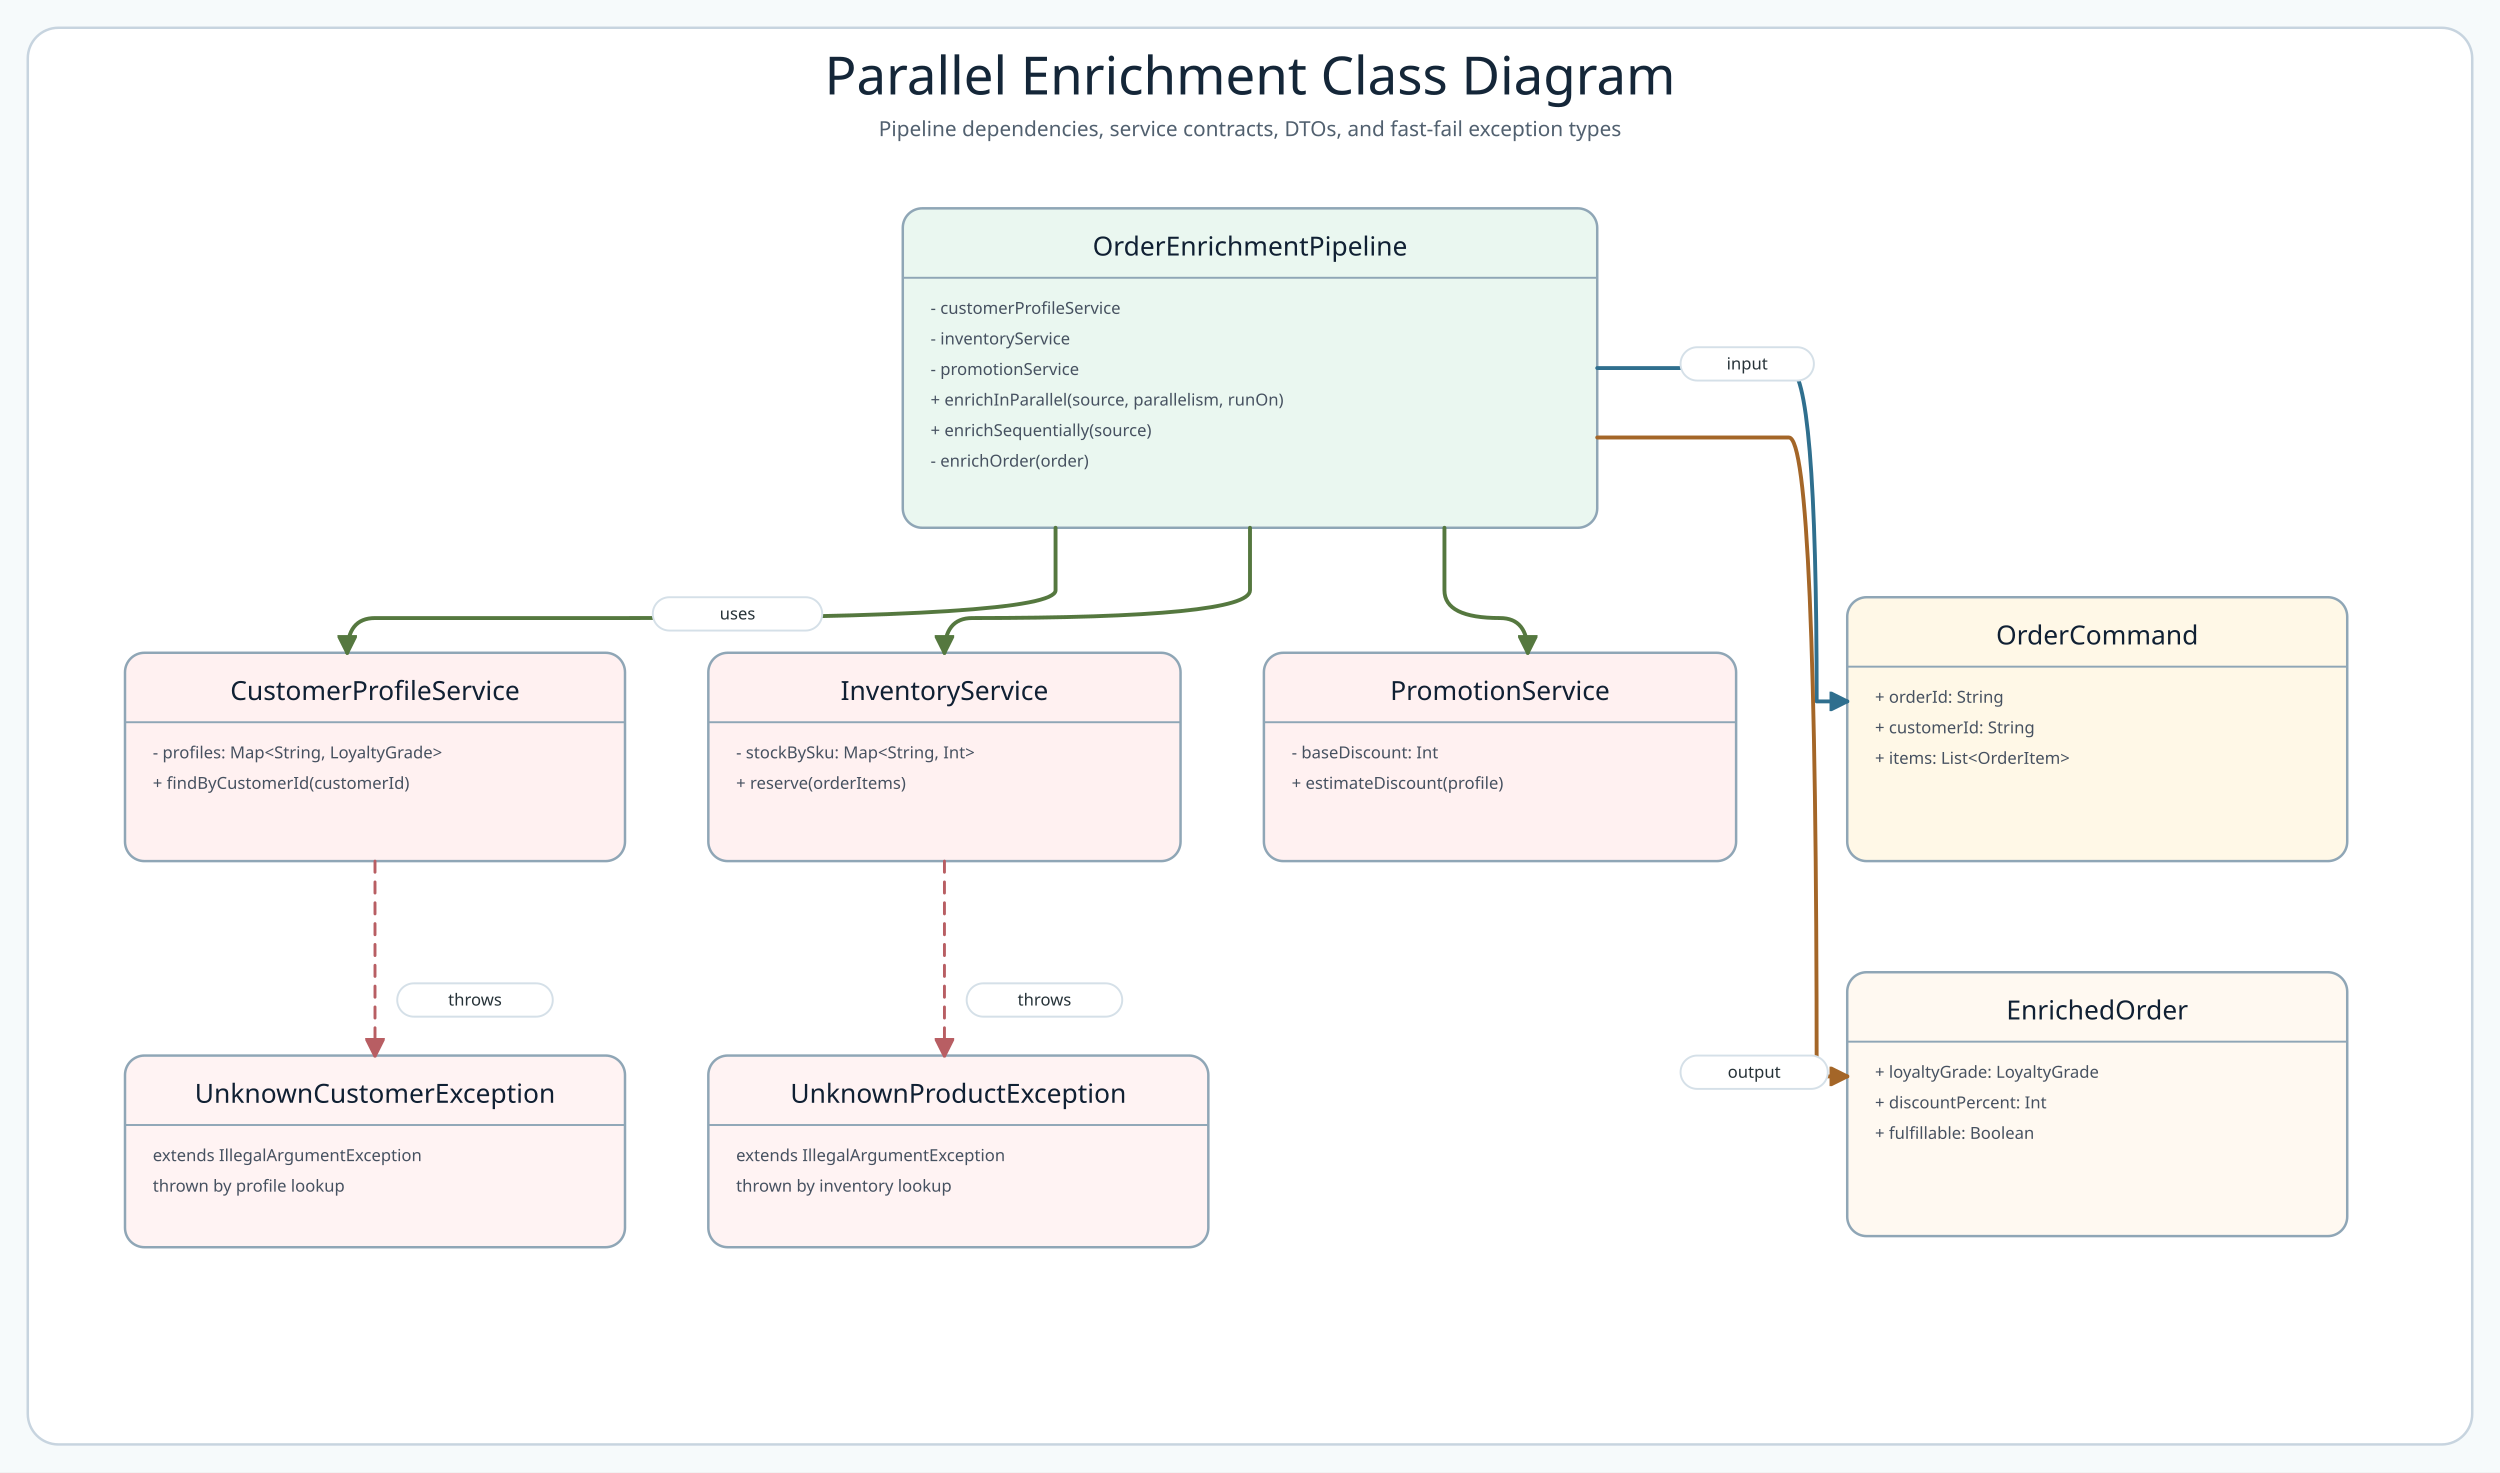
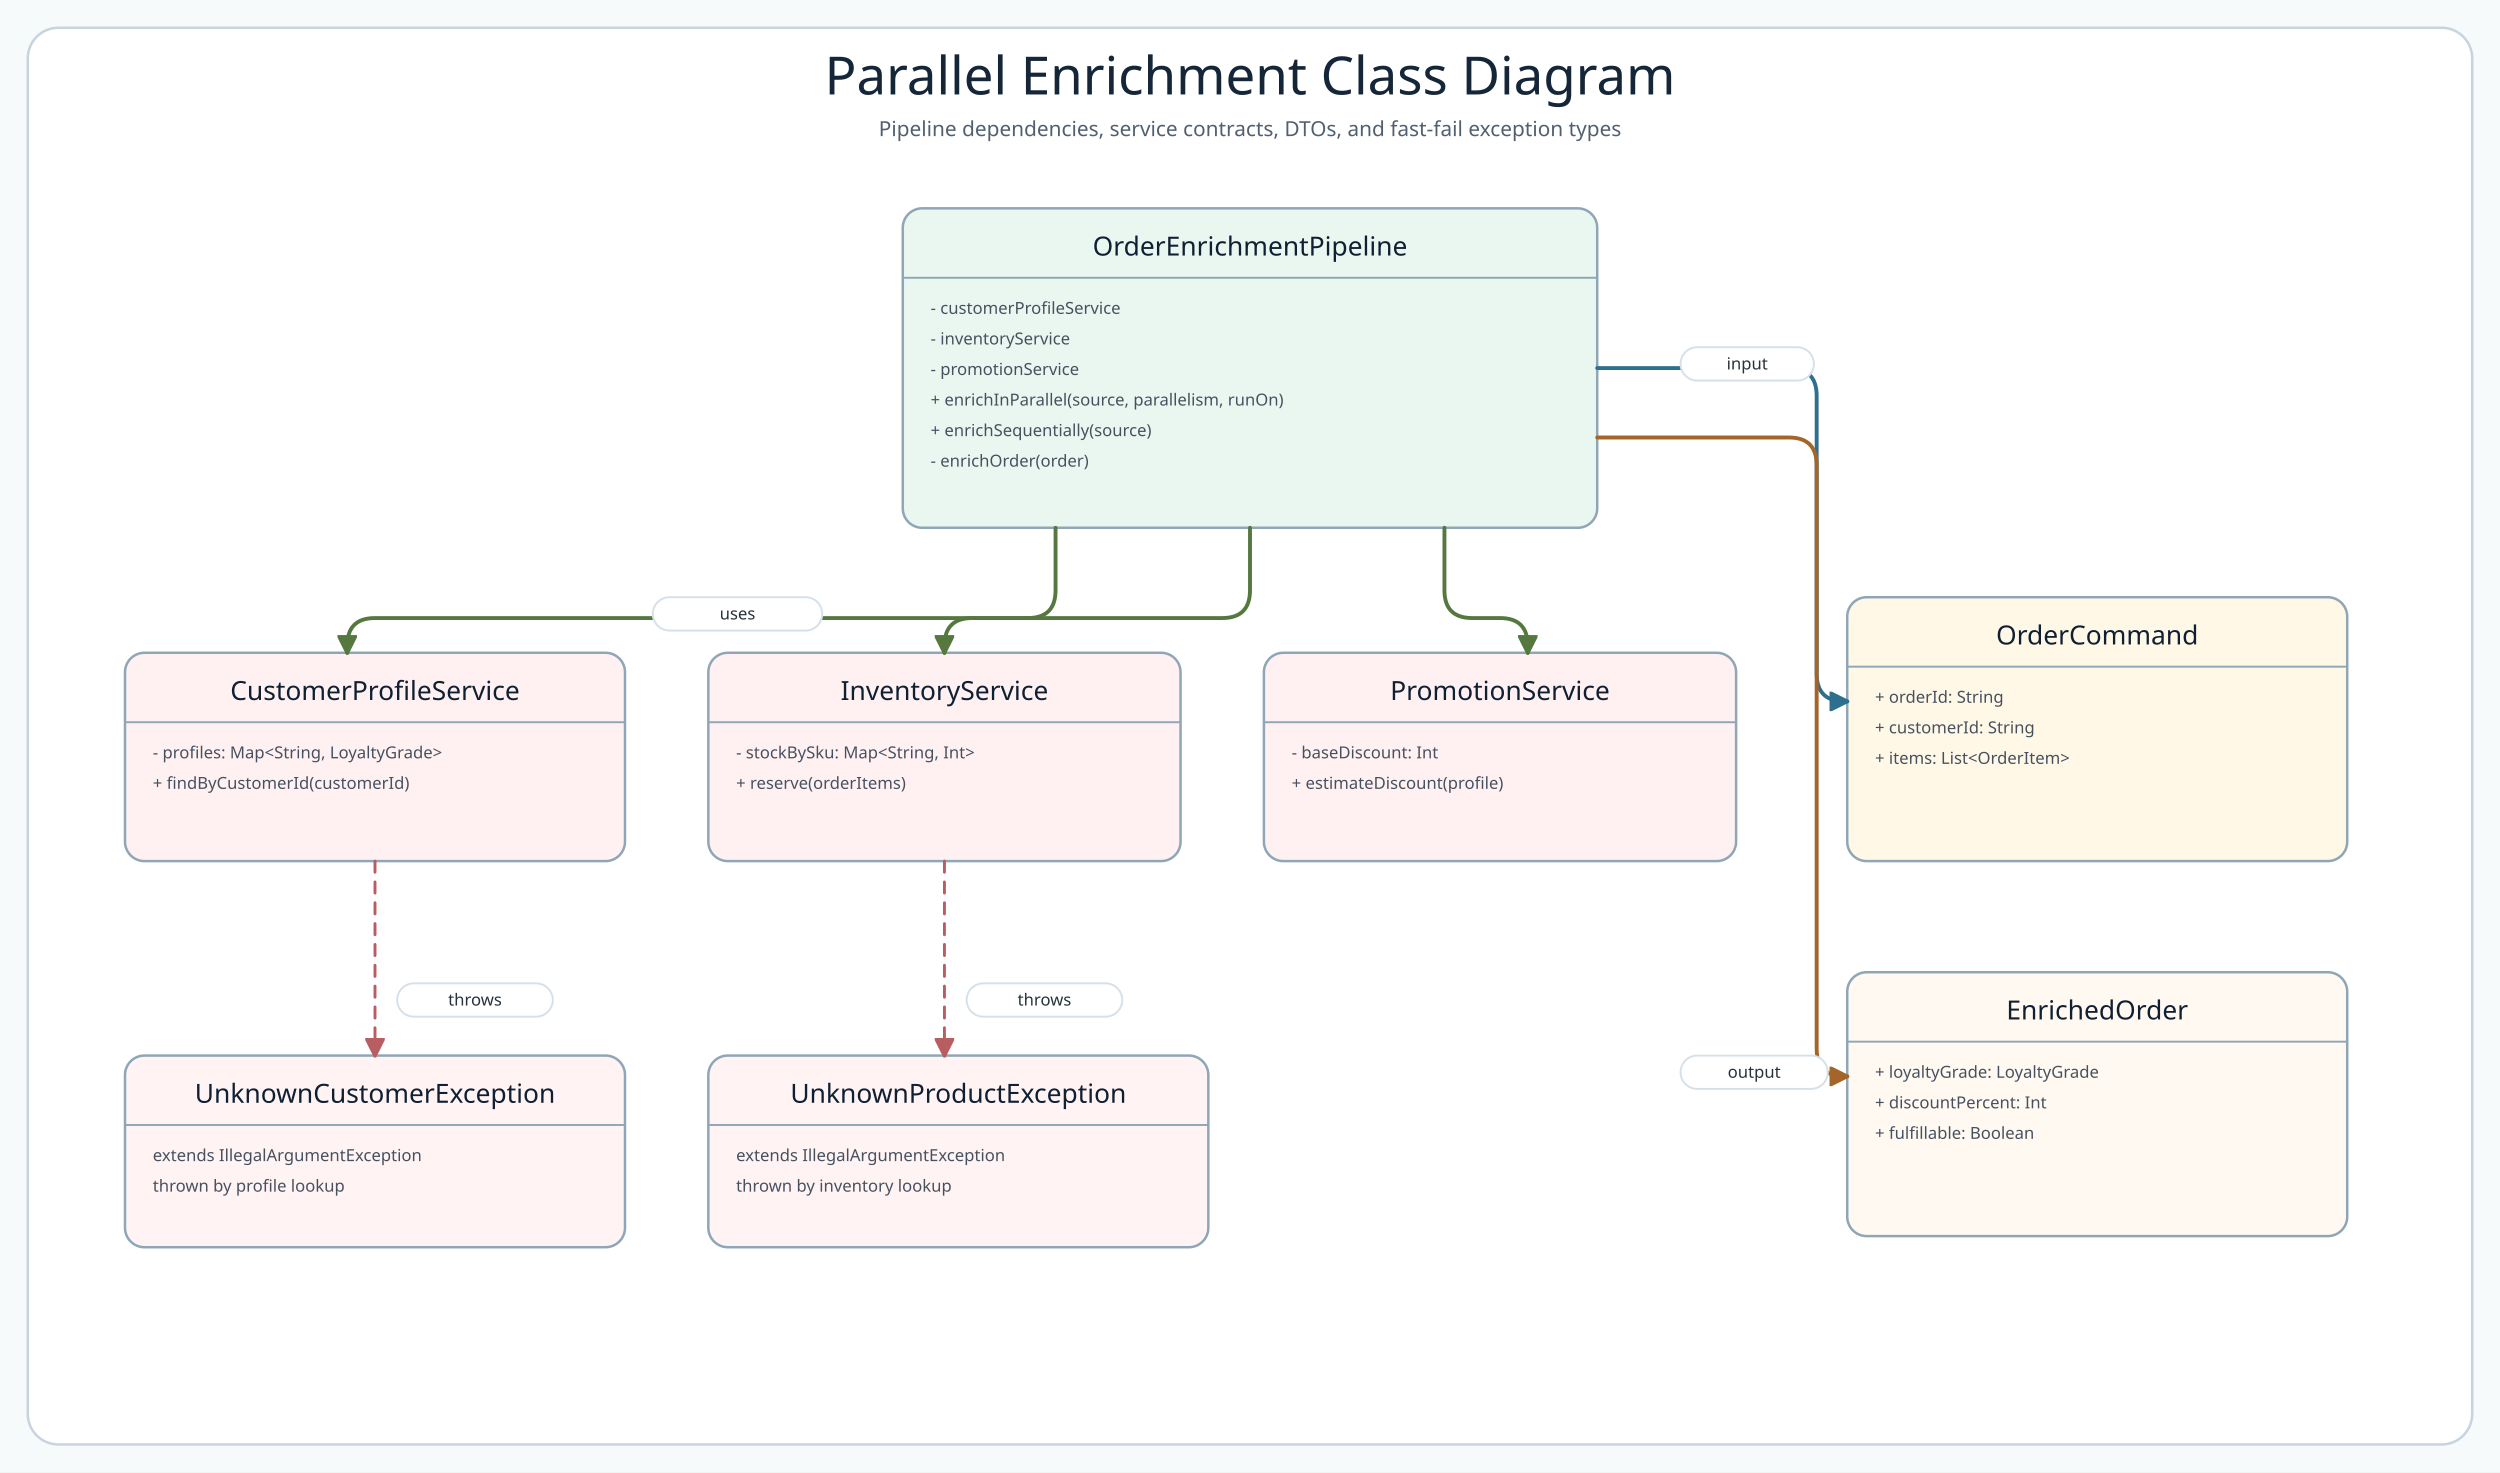
<svg xmlns="http://www.w3.org/2000/svg" width="1800" height="1060" viewBox="0 0 1800 1060" role="img" aria-label="Flow enrichment class diagram">
  <defs>
    <style>

      .canvas{fill:#F6FAFB}
      .frame{fill:#FFFFFF;stroke:#C7D4DF;stroke-width:1.8}
      .title{font-family:'Architects Daughter';font-size:38px;fill:#142638}
      .subtitle{font-family:'Comic Mono';font-size:15px;fill:#51606F}
      .lane{stroke-width:2;rx:18}
      .lane-title{font-family:'Architects Daughter';font-size:21px;fill:#102033}
      .lane-detail{font-family:'Comic Mono';font-size:12px;fill:#51606F}
      .card{stroke:#8FA6B6;stroke-width:1.8;rx:14}
      .card-title{font-family:'Architects Daughter';font-size:19px;fill:#102033}
      .card-detail{font-family:'Comic Mono';font-size:12px;fill:#465160}
      .small{font-family:'Comic Mono';font-size:11px;fill:#51606F}
      .line{fill:none;stroke-width:2.8;stroke-linecap:round;stroke-linejoin:round}
      .line-thin{fill:none;stroke-width:2.1;stroke-linecap:round;stroke-linejoin:round}
      .dash{stroke-dasharray:8 7}
      .label{font-family:'Comic Mono';font-size:12px;fill:#263238}
      .pill{fill:#FFFFFF;stroke:#D5E0E8;stroke-width:1.4;rx:12}

</style>
    <marker id="arrow-blue" viewBox="0 0 10 10" markerWidth="14" markerHeight="14" refX="9" refY="5" orient="auto" markerUnits="userSpaceOnUse">
      <path d="M 0 0 L 10 5 L 0 10 Z" fill="#2F6F8E" stroke="#2F6F8E" stroke-dasharray="none" style="stroke-dasharray:none" />
    </marker>
    <marker id="arrow-green" viewBox="0 0 10 10" markerWidth="14" markerHeight="14" refX="9" refY="5" orient="auto" markerUnits="userSpaceOnUse">
      <path d="M 0 0 L 10 5 L 0 10 Z" fill="#55783F" stroke="#55783F" stroke-dasharray="none" style="stroke-dasharray:none" />
    </marker>
    <marker id="arrow-amber" viewBox="0 0 10 10" markerWidth="14" markerHeight="14" refX="9" refY="5" orient="auto" markerUnits="userSpaceOnUse">
      <path d="M 0 0 L 10 5 L 0 10 Z" fill="#A46628" stroke="#A46628" stroke-dasharray="none" style="stroke-dasharray:none" />
    </marker>
    <marker id="arrow-red" viewBox="0 0 10 10" markerWidth="14" markerHeight="14" refX="9" refY="5" orient="auto" markerUnits="userSpaceOnUse">
      <path d="M 0 0 L 10 5 L 0 10 Z" fill="#B85E63" stroke="#B85E63" stroke-dasharray="none" style="stroke-dasharray:none" />
    </marker>
  </defs>
  <rect x="0" y="0" width="1800" height="1060" rx="0" class="canvas" fill="#F8FBFD" />
  <rect x="20" y="20" width="1760" height="1020" rx="22" class="frame" fill="#FFFFFF" />
  <text x="900" y="68" class="title" text-anchor="middle">Parallel Enrichment Class Diagram</text>
  <text x="900" y="98" class="subtitle" text-anchor="middle">Pipeline dependencies, service contracts, DTOs, and fast-fail exception types</text>
  <rect x="650" y="150" width="500" height="230" rx="14" class="card" fill="#EAF7F0" />
  <text x="900.0" y="184" class="card-title" text-anchor="middle">OrderEnrichmentPipeline</text>
  <line x1="650" y1="200" x2="1150" y2="200" stroke="#8FA6B6" stroke-width="1.4" />
  <text x="670" y="226" class="card-detail">- customerProfileService</text>
  <text x="670" y="248" class="card-detail">- inventoryService</text>
  <text x="670" y="270" class="card-detail">- promotionService</text>
  <text x="670" y="292" class="card-detail">+ enrichInParallel(source, parallelism, runOn)</text>
  <text x="670" y="314" class="card-detail">+ enrichSequentially(source)</text>
  <text x="670" y="336" class="card-detail">- enrichOrder(order)</text>
  <rect x="90" y="470" width="360" height="150" rx="14" class="card" fill="#FFF1F1" />
  <text x="270.0" y="504" class="card-title" text-anchor="middle">CustomerProfileService</text>
  <line x1="90" y1="520" x2="450" y2="520" stroke="#8FA6B6" stroke-width="1.4" />
  <text x="110" y="546" class="card-detail">- profiles: Map&lt;String, LoyaltyGrade&gt;</text>
  <text x="110" y="568" class="card-detail">+ findByCustomerId(customerId)</text>
  <rect x="510" y="470" width="340" height="150" rx="14" class="card" fill="#FFF1F1" />
  <text x="680.0" y="504" class="card-title" text-anchor="middle">InventoryService</text>
  <line x1="510" y1="520" x2="850" y2="520" stroke="#8FA6B6" stroke-width="1.4" />
  <text x="530" y="546" class="card-detail">- stockBySku: Map&lt;String, Int&gt;</text>
  <text x="530" y="568" class="card-detail">+ reserve(orderItems)</text>
  <rect x="910" y="470" width="340" height="150" rx="14" class="card" fill="#FFF1F1" />
  <text x="1080.0" y="504" class="card-title" text-anchor="middle">PromotionService</text>
  <line x1="910" y1="520" x2="1250" y2="520" stroke="#8FA6B6" stroke-width="1.4" />
  <text x="930" y="546" class="card-detail">- baseDiscount: Int</text>
  <text x="930" y="568" class="card-detail">+ estimateDiscount(profile)</text>
  <rect x="1330" y="430" width="360" height="190" rx="14" class="card" fill="#FFF8E7" />
  <text x="1510.0" y="464" class="card-title" text-anchor="middle">OrderCommand</text>
  <line x1="1330" y1="480" x2="1690" y2="480" stroke="#8FA6B6" stroke-width="1.4" />
  <text x="1350" y="506" class="card-detail">+ orderId: String</text>
  <text x="1350" y="528" class="card-detail">+ customerId: String</text>
  <text x="1350" y="550" class="card-detail">+ items: List&lt;OrderItem&gt;</text>
  <rect x="1330" y="700" width="360" height="190" rx="14" class="card" fill="#FFF9F1" />
  <text x="1510.0" y="734" class="card-title" text-anchor="middle">EnrichedOrder</text>
  <line x1="1330" y1="750" x2="1690" y2="750" stroke="#8FA6B6" stroke-width="1.4" />
  <text x="1350" y="776" class="card-detail">+ loyaltyGrade: LoyaltyGrade</text>
  <text x="1350" y="798" class="card-detail">+ discountPercent: Int</text>
  <text x="1350" y="820" class="card-detail">+ fulfillable: Boolean</text>
  <rect x="90" y="760" width="360" height="138" rx="14" class="card" fill="#FFF3F3" />
  <text x="270.0" y="794" class="card-title" text-anchor="middle">UnknownCustomerException</text>
  <line x1="90" y1="810" x2="450" y2="810" stroke="#8FA6B6" stroke-width="1.4" />
  <text x="110" y="836" class="card-detail">extends IllegalArgumentException</text>
  <text x="110" y="858" class="card-detail">thrown by profile lookup</text>
  <rect x="510" y="760" width="360" height="138" rx="14" class="card" fill="#FFF3F3" />
  <text x="690.0" y="794" class="card-title" text-anchor="middle">UnknownProductException</text>
  <line x1="510" y1="810" x2="870" y2="810" stroke="#8FA6B6" stroke-width="1.4" />
  <text x="530" y="836" class="card-detail">extends IllegalArgumentException</text>
  <text x="530" y="858" class="card-detail">thrown by inventory lookup</text>
-   <path class="line" d="M 760 380 L 760 425 Q 760 445 450 445 L 270 445 Q 250 445 250 470" stroke="#55783F" marker-end="url(#arrow-green)" />
-   <path class="line" d="M 900 380 L 900 425 Q 900 445 700 445 Q 680 445 680 470" stroke="#55783F" marker-end="url(#arrow-green)" />
-   <path class="line" d="M 1040 380 L 1040 425 Q 1040 445 1080 445 Q 1100 445 1100 470" stroke="#55783F" marker-end="url(#arrow-green)" />
-   <path class="line" d="M 1150 265 L 1288 265 Q 1308 265 1308 505 L 1330 505" stroke="#2F6F8E" marker-end="url(#arrow-blue)" />
-   <path class="line" d="M 1150 315 L 1288 315 Q 1308 315 1308 775 L 1330 775" stroke="#A46628" marker-end="url(#arrow-amber)" />
+   <path class="line" d="M 760 380 L 760 425 Q 760 445 740 445 L 270 445 Q 250 445 250 465 L 250 470" stroke="#55783F" marker-end="url(#arrow-green)" />
+   <path class="line" d="M 900 380 L 900 425 Q 900 445 880 445 L 700 445 Q 680 445 680 465 L 680 470" stroke="#55783F" marker-end="url(#arrow-green)" />
+   <path class="line" d="M 1040 380 L 1040 425 Q 1040 445 1060 445 L 1080 445 Q 1100 445 1100 465 L 1100 470" stroke="#55783F" marker-end="url(#arrow-green)" />
+   <path class="line" d="M 1150 265 L 1288 265 Q 1308 265 1308 285 L 1308 485 Q 1308 505 1328 505 L 1330 505" stroke="#2F6F8E" marker-end="url(#arrow-blue)" />
+   <path class="line" d="M 1150 315 L 1288 315 Q 1308 315 1308 335 L 1308 755 Q 1308 775 1328 775 L 1330 775" stroke="#A46628" marker-end="url(#arrow-amber)" />
  <path class="line-thin dash" d="M 270 620 L 270 740 L 270 760" stroke="#B85E63" marker-end="url(#arrow-red)" />
  <path class="line-thin dash" d="M 680 620 L 680 740 L 680 760" stroke="#B85E63" marker-end="url(#arrow-red)" />
  <rect x="470" y="430" width="122" height="24" class="pill" />
  <text x="531.0" y="446" class="label" text-anchor="middle">uses</text>
  <rect x="1210" y="250" width="96" height="24" class="pill" />
  <text x="1258.0" y="266" class="label" text-anchor="middle">input</text>
  <rect x="1210" y="760" width="106" height="24" class="pill" />
  <text x="1263.0" y="776" class="label" text-anchor="middle">output</text>
  <rect x="286" y="708" width="112" height="24" class="pill" />
  <text x="342.0" y="724" class="label" text-anchor="middle">throws</text>
  <rect x="696" y="708" width="112" height="24" class="pill" />
  <text x="752.0" y="724" class="label" text-anchor="middle">throws</text>
</svg>
